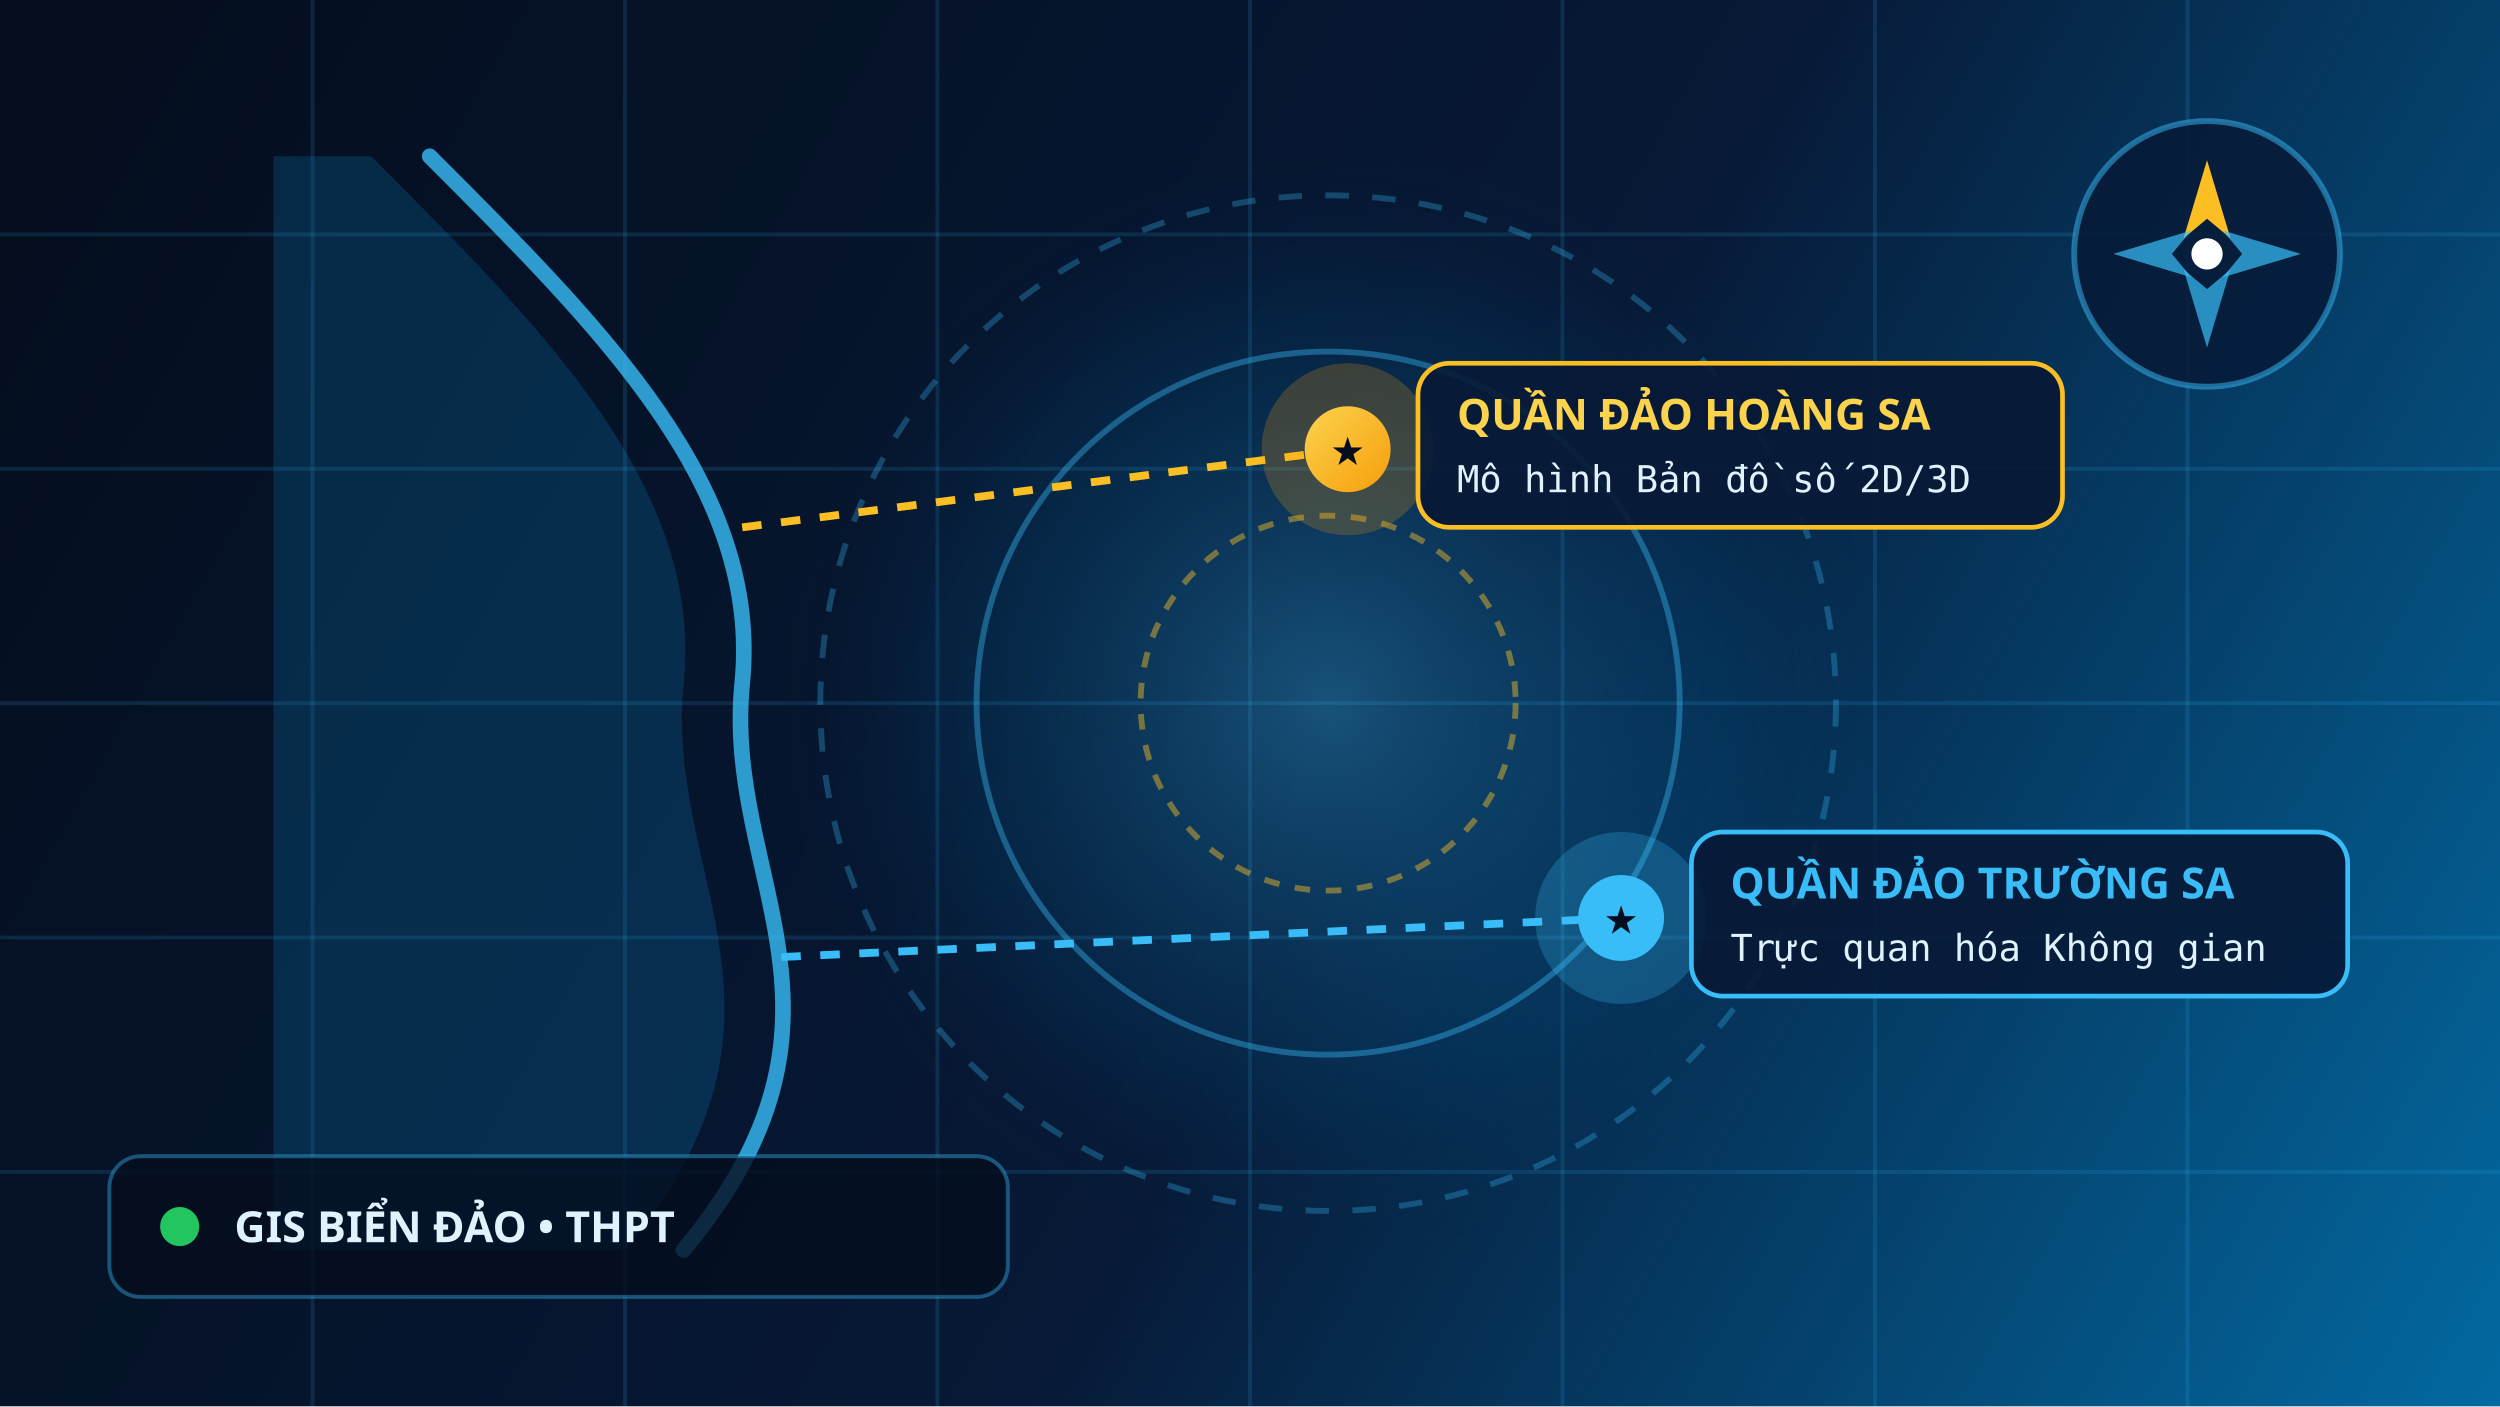
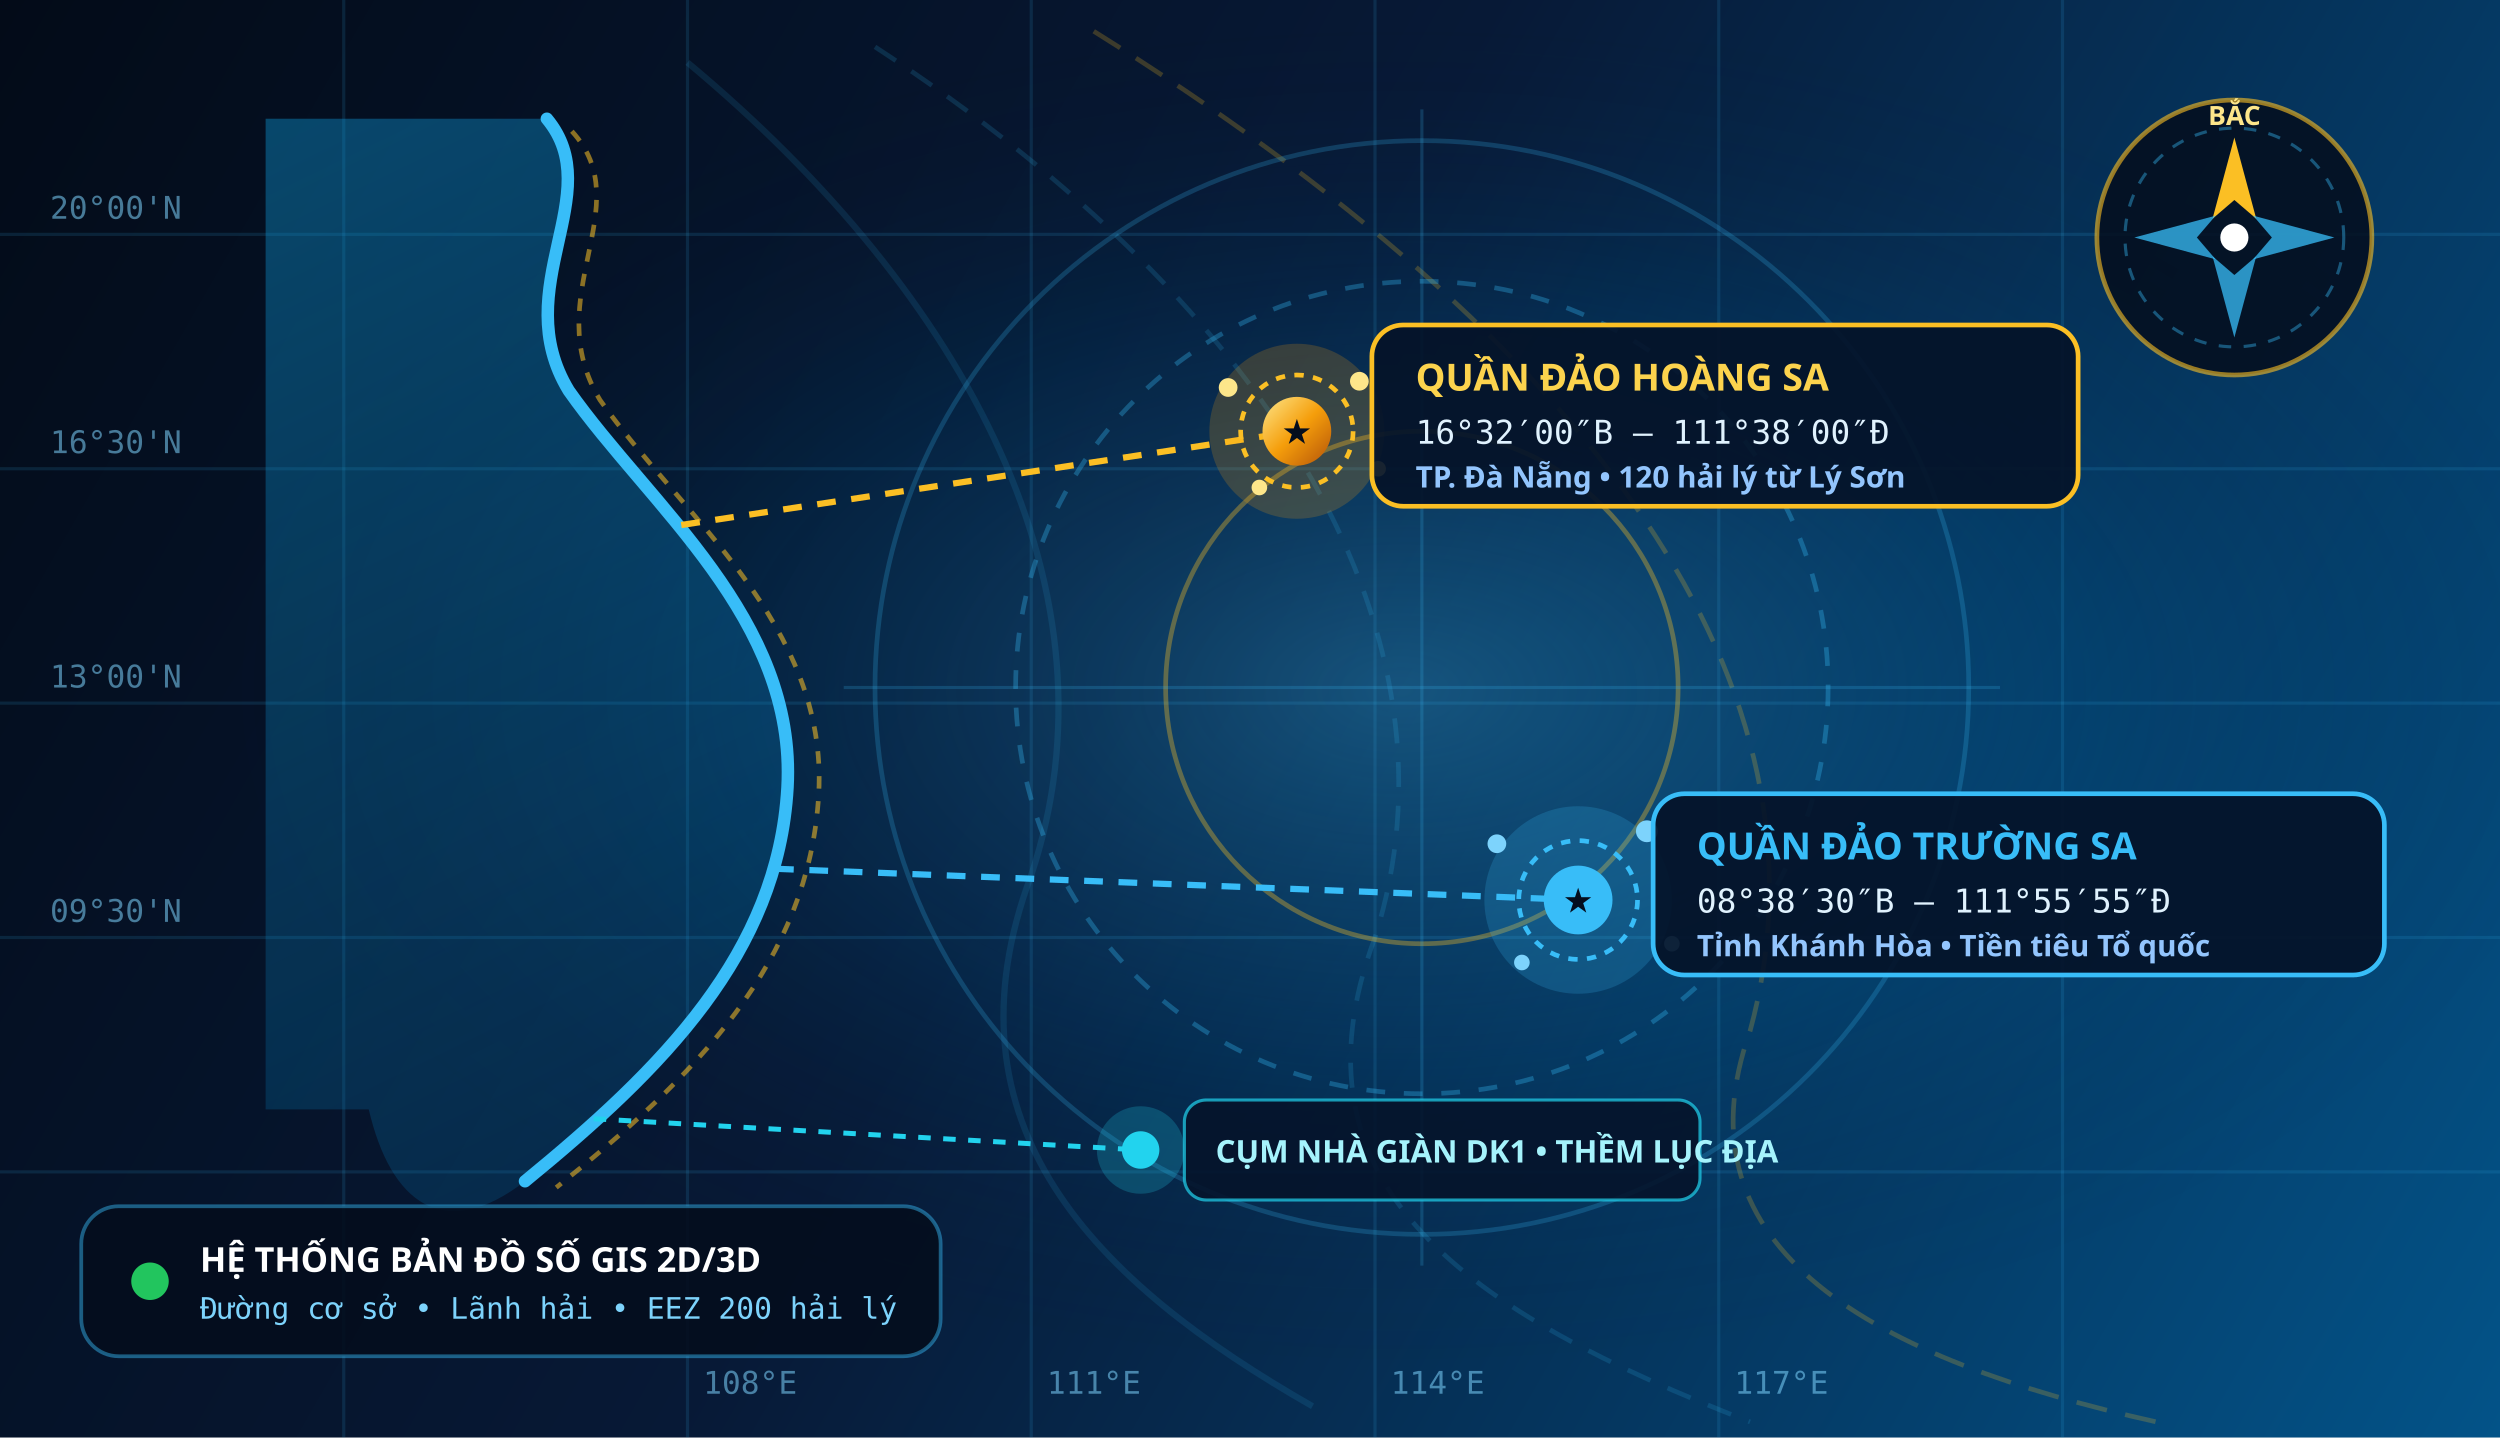
- <svg xmlns="http://www.w3.org/2000/svg" viewBox="0 0 640 360" fill="none">
+ <svg xmlns="http://www.w3.org/2000/svg" viewBox="0 0 800 460" fill="none">
  <defs>
-     <linearGradient id="bgMap" x1="0" y1="0" x2="640" y2="360" gradientUnits="userSpaceOnUse">
-       <stop offset="0%" stop-color="#040D1D" />
-       <stop offset="55%" stop-color="#071936" />
-       <stop offset="100%" stop-color="#0369A1" />
+     <linearGradient id="gisBg" x1="0" y1="0" x2="800" y2="460" gradientUnits="userSpaceOnUse">
+       <stop offset="0%" stop-color="#030B18" />
+       <stop offset="45%" stop-color="#071936" />
+       <stop offset="100%" stop-color="#035388" />
    </linearGradient>
-     <linearGradient id="goldGrad" x1="0" y1="0" x2="1" y2="1">
-       <stop offset="0%" stop-color="#FCD34D" />
-       <stop offset="100%" stop-color="#F59E0B" />
+     <radialGradient id="sonarPulse" cx="56%" cy="48%" r="48%">
+       <stop offset="0%" stop-color="#38BDF8" stop-opacity="0.32" />
+       <stop offset="55%" stop-color="#0284C7" stop-opacity="0.12" />
+       <stop offset="100%" stop-color="#040D1D" stop-opacity="0" />
+     </radialGradient>
+     <linearGradient id="goldPin" x1="0" y1="0" x2="1" y2="1">
+       <stop offset="0%" stop-color="#FDE68A" />
+       <stop offset="50%" stop-color="#F59E0B" />
+       <stop offset="100%" stop-color="#B45309" />
    </linearGradient>
-     <radialGradient id="radarGlow" cx="50%" cy="50%" r="50%">
-       <stop offset="0%" stop-color="#38BDF8" stop-opacity="0.35" />
-       <stop offset="70%" stop-color="#0284C7" stop-opacity="0.1" />
-       <stop offset="100%" stop-color="#071936" stop-opacity="0" />
-     </radialGradient>
+     <linearGradient id="landFill" x1="80" y1="40" x2="260" y2="410" gradientUnits="userSpaceOnUse">
+       <stop offset="0%" stop-color="#0EA5E9" stop-opacity="0.38" />
+       <stop offset="100%" stop-color="#0284C7" stop-opacity="0.14" />
+     </linearGradient>
  </defs>
-   <rect width="640" height="360" fill="url(#bgMap)" />
-   <g stroke="#38BDF8" stroke-opacity="0.14" stroke-width="1">
-     <line x1="0" y1="60" x2="640" y2="60" />
-     <line x1="0" y1="120" x2="640" y2="120" />
-     <line x1="0" y1="180" x2="640" y2="180" />
-     <line x1="0" y1="240" x2="640" y2="240" />
-     <line x1="0" y1="300" x2="640" y2="300" />
-     <line x1="80" y1="0" x2="80" y2="360" />
-     <line x1="160" y1="0" x2="160" y2="360" />
-     <line x1="240" y1="0" x2="240" y2="360" />
-     <line x1="320" y1="0" x2="320" y2="360" />
-     <line x1="400" y1="0" x2="400" y2="360" />
-     <line x1="480" y1="0" x2="480" y2="360" />
-     <line x1="560" y1="0" x2="560" y2="360" />
+   <rect width="800" height="460" fill="url(#gisBg)" />
+   <rect width="800" height="460" fill="url(#sonarPulse)" />
+   <path d="M220 20 C310 95, 360 190, 330 280 C300 360, 350 410, 420 450" stroke="#38BDF8" stroke-opacity="0.12" stroke-width="2" fill="none" />
+   <path d="M280 15 C410 100, 470 205, 440 300 C410 380, 470 420, 560 455" stroke="#38BDF8" stroke-opacity="0.16" stroke-width="1.5" stroke-dasharray="8 6" fill="none" />
+   <path d="M350 10 C510 110, 590 220, 560 330 C535 400, 600 435, 690 455" stroke="#FBBF24" stroke-opacity="0.22" stroke-width="1.5" stroke-dasharray="10 6" fill="none" />
+   <g stroke="#38BDF8" stroke-opacity="0.13" stroke-width="1">
+     <line x1="0" y1="75" x2="800" y2="75" />
+     <line x1="0" y1="150" x2="800" y2="150" />
+     <line x1="0" y1="225" x2="800" y2="225" />
+     <line x1="0" y1="300" x2="800" y2="300" />
+     <line x1="0" y1="375" x2="800" y2="375" />
+     <line x1="110" y1="0" x2="110" y2="460" />
+     <line x1="220" y1="0" x2="220" y2="460" />
+     <line x1="330" y1="0" x2="330" y2="460" />
+     <line x1="440" y1="0" x2="440" y2="460" />
+     <line x1="550" y1="0" x2="550" y2="460" />
+     <line x1="660" y1="0" x2="660" y2="460" />
  </g>
-   <circle cx="340" cy="180" r="145" fill="url(#radarGlow)" />
-   <circle cx="340" cy="180" r="130" stroke="#38BDF8" stroke-opacity="0.3" stroke-width="1.5" stroke-dasharray="6 6" />
-   <circle cx="340" cy="180" r="90" stroke="#38BDF8" stroke-opacity="0.4" stroke-width="1.5" />
-   <circle cx="340" cy="180" r="48" stroke="#FBBF24" stroke-opacity="0.45" stroke-width="1.5" stroke-dasharray="4 4" />
-   <path d="M110 40 C155 85, 195 125, 190 175 C185 225, 225 260, 175 320" stroke="#38BDF8" stroke-width="4" stroke-linecap="round" opacity="0.8" />
-   <path d="M95 40 C140 85, 180 125, 175 175 C170 225, 210 260, 160 320 L70 320 L70 40 Z" fill="#0EA5E9" fill-opacity="0.18" />
-   <line x1="190" y1="135" x2="345" y2="115" stroke="#FBBF24" stroke-width="2" stroke-dasharray="5 5" />
-   <line x1="200" y1="245" x2="415" y2="235" stroke="#38BDF8" stroke-width="2" stroke-dasharray="5 5" />
-   <g transform="translate(345, 115)">
-     <circle cx="0" cy="0" r="22" fill="#F59E0B" fill-opacity="0.22" />
-     <circle cx="0" cy="0" r="11" fill="url(#goldGrad)" />
-     <text x="0" y="4" text-anchor="middle" fill="#040D1D" font-family="sans-serif" font-size="10" font-weight="800">★</text>
-     <rect x="18" y="-22" width="165" height="42" rx="8" fill="#071936" fill-opacity="0.9" stroke="#FBBF24" stroke-width="1.2" />
-     <text x="28" y="-5" fill="#FCD34D" font-family="sans-serif" font-size="11" font-weight="700">QUẦN ĐẢO HOÀNG SA</text>
-     <text x="28" y="11" fill="#E0F2FE" font-family="monospace" font-size="9.5">Mô hình Bản đồ số 2D/3D</text>
+   <g fill="#7DD3FC" fill-opacity="0.55" font-family="monospace" font-size="10">
+     <text x="16" y="70">20°00'N</text>
+     <text x="16" y="145">16°30'N</text>
+     <text x="16" y="220">13°00'N</text>
+     <text x="16" y="295">09°30'N</text>
+     <text x="225" y="446">108°E</text>
+     <text x="335" y="446">111°E</text>
+     <text x="445" y="446">114°E</text>
+     <text x="555" y="446">117°E</text>
  </g>
-   <g transform="translate(415, 235)">
-     <circle cx="0" cy="0" r="22" fill="#38BDF8" fill-opacity="0.25" />
+   <g transform="translate(455, 220)">
+     <circle cx="0" cy="0" r="175" stroke="#38BDF8" stroke-opacity="0.22" stroke-width="1.5" />
+     <circle cx="0" cy="0" r="130" stroke="#38BDF8" stroke-opacity="0.32" stroke-width="1.5" stroke-dasharray="6 6" />
+     <circle cx="0" cy="0" r="82" stroke="#FBBF24" stroke-opacity="0.35" stroke-width="1.5" />
+     <line x1="-185" y1="0" x2="185" y2="0" stroke="#38BDF8" stroke-opacity="0.2" stroke-width="1" />
+     <line x1="0" y1="-185" x2="0" y2="185" stroke="#38BDF8" stroke-opacity="0.2" stroke-width="1" />
+   </g>
+   <path d="M85 38 L175 38 C195 62, 162 92, 182 125 C208 162, 255 198, 252 252 C249 305, 212 342, 168 378 C142 398, 125 385, 118 355 L85 355 Z" fill="url(#landFill)" />
+   <path d="M175 38 C195 62, 162 92, 182 125 C208 162, 255 198, 252 252 C249 305, 212 342, 168 378" stroke="#38BDF8" stroke-width="4" stroke-linecap="round" />
+   <path d="M183 42 C205 66, 172 95, 192 128 C218 165, 265 200, 262 254 C259 308, 222 345, 178 380" stroke="#FBBF24" stroke-opacity="0.55" stroke-width="1.5" stroke-dasharray="4 4" fill="none" />
+   <line x1="218" y1="168" x2="415" y2="138" stroke="#FBBF24" stroke-width="2" stroke-dasharray="6 5" />
+   <line x1="248" y1="278" x2="505" y2="288" stroke="#38BDF8" stroke-width="2" stroke-dasharray="6 5" />
+   <line x1="190" y1="358" x2="365" y2="368" stroke="#22D3EE" stroke-width="1.6" stroke-dasharray="4 4" />
+   <g transform="translate(415, 138)">
+     <circle cx="0" cy="0" r="28" fill="#F59E0B" fill-opacity="0.2" />
+     <circle cx="0" cy="0" r="18" stroke="#FBBF24" stroke-width="1.5" stroke-dasharray="3 3" />
+     <circle cx="0" cy="0" r="11" fill="url(#goldPin)" />
+     <text x="0" y="4" text-anchor="middle" fill="#040D1D" font-family="sans-serif" font-size="11" font-weight="900">★</text>
+     <circle cx="-22" cy="-14" r="3" fill="#FDE68A" />
+     <circle cx="-12" cy="18" r="2.5" fill="#FDE68A" />
+     <circle cx="20" cy="-16" r="3" fill="#FDE68A" />
+     <circle cx="26" cy="12" r="2.5" fill="#FDE68A" />
+     <rect x="24" y="-34" width="226" height="58" rx="10" fill="#051329" fill-opacity="0.92" stroke="#FBBF24" stroke-width="1.5" />
+     <text x="38" y="-13" fill="#FCD34D" font-family="sans-serif" font-size="12" font-weight="800">QUẦN ĐẢO HOÀNG SA</text>
+     <text x="38" y="4" fill="#E0F2FE" font-family="monospace" font-size="10.5">16°32′00″B — 111°38′00″Đ</text>
+     <text x="38" y="18" fill="#93C5FD" font-family="sans-serif" font-size="9.5" font-weight="600">TP. Đà Nẵng • 120 hải lý từ Lý Sơn</text>
+   </g>
+   <g transform="translate(505, 288)">
+     <circle cx="0" cy="0" r="30" fill="#38BDF8" fill-opacity="0.2" />
+     <circle cx="0" cy="0" r="19" stroke="#38BDF8" stroke-width="1.5" stroke-dasharray="3 3" />
    <circle cx="0" cy="0" r="11" fill="#38BDF8" />
-     <text x="0" y="4" text-anchor="middle" fill="#040D1D" font-family="sans-serif" font-size="10" font-weight="800">★</text>
-     <rect x="18" y="-22" width="168" height="42" rx="8" fill="#071936" fill-opacity="0.9" stroke="#38BDF8" stroke-width="1.2" />
-     <text x="28" y="-5" fill="#38BDF8" font-family="sans-serif" font-size="11" font-weight="700">QUẦN ĐẢO TRƯỜNG SA</text>
-     <text x="28" y="11" fill="#E0F2FE" font-family="monospace" font-size="9.5">Trực quan hóa Không gian</text>
+     <text x="0" y="4" text-anchor="middle" fill="#040D1D" font-family="sans-serif" font-size="11" font-weight="900">★</text>
+     <circle cx="-26" cy="-18" r="3" fill="#7DD3FC" />
+     <circle cx="-18" cy="20" r="2.5" fill="#7DD3FC" />
+     <circle cx="22" cy="-22" r="3.5" fill="#7DD3FC" />
+     <circle cx="30" cy="14" r="2.5" fill="#7DD3FC" />
+     <rect x="24" y="-34" width="234" height="58" rx="10" fill="#051329" fill-opacity="0.92" stroke="#38BDF8" stroke-width="1.5" />
+     <text x="38" y="-13" fill="#38BDF8" font-family="sans-serif" font-size="12" font-weight="800">QUẦN ĐẢO TRƯỜNG SA</text>
+     <text x="38" y="4" fill="#E0F2FE" font-family="monospace" font-size="10.5">08°38′30″B — 111°55′55″Đ</text>
+     <text x="38" y="18" fill="#93C5FD" font-family="sans-serif" font-size="9.5" font-weight="600">Tỉnh Khánh Hòa • Tiền tiêu Tổ quốc</text>
  </g>
-   <g transform="translate(565, 65)">
-     <circle cx="0" cy="0" r="34" fill="#071936" fill-opacity="0.85" stroke="#38BDF8" stroke-opacity="0.5" stroke-width="1.5" />
-     <polygon points="0,-24 6,-4 0,-9 -6,-4" fill="#FBBF24" />
-     <polygon points="0,24 6,4 0,9 -6,4" fill="#38BDF8" opacity="0.7" />
-     <polygon points="-24,0 -4,-6 -9,0 -4,6" fill="#38BDF8" opacity="0.7" />
-     <polygon points="24,0 4,-6 9,0 4,6" fill="#38BDF8" opacity="0.7" />
-     <circle cx="0" cy="0" r="4" fill="#FFFFFF" />
+   <g transform="translate(365, 368)">
+     <circle cx="0" cy="0" r="14" fill="#22D3EE" fill-opacity="0.22" />
+     <circle cx="0" cy="0" r="6" fill="#22D3EE" />
+     <rect x="14" y="-16" width="165" height="32" rx="7" fill="#051329" fill-opacity="0.88" stroke="#22D3EE" stroke-opacity="0.7" />
+     <text x="24" y="4" fill="#A5F3FC" font-family="sans-serif" font-size="10" font-weight="700">CỤM NHÀ GIÀN DK1 • THỀM LỤC ĐỊA</text>
  </g>
-   <g transform="translate(28, 296)">
-     <rect width="230" height="36" rx="8" fill="#040D1D" fill-opacity="0.8" stroke="#38BDF8" stroke-opacity="0.4" />
-     <circle cx="18" cy="18" r="5" fill="#22C55E" />
-     <text x="32" y="22" fill="#E0F2FE" font-family="sans-serif" font-size="11" font-weight="700">GIS BIỂN ĐẢO • THPT</text>
+   <g transform="translate(715, 76)">
+     <circle cx="0" cy="0" r="44" fill="#040D1D" fill-opacity="0.85" stroke="#FBBF24" stroke-opacity="0.6" stroke-width="1.5" />
+     <circle cx="0" cy="0" r="35" stroke="#38BDF8" stroke-opacity="0.4" stroke-width="1" stroke-dasharray="4 4" />
+     <polygon points="0,-32 7,-6 0,-12 -7,-6" fill="#FBBF24" />
+     <polygon points="0,32 7,6 0,12 -7,6" fill="#38BDF8" opacity="0.75" />
+     <polygon points="-32,0 -6,-7 -12,0 -6,7" fill="#38BDF8" opacity="0.75" />
+     <polygon points="32,0 6,-7 12,0 6,7" fill="#38BDF8" opacity="0.75" />
+     <circle cx="0" cy="0" r="4.5" fill="#FFFFFF" />
+     <text x="0" y="-36" text-anchor="middle" fill="#FDE68A" font-family="sans-serif" font-size="8.5" font-weight="800">BẮC</text>
+   </g>
+   <g transform="translate(26, 386)">
+     <rect width="275" height="48" rx="12" fill="#040D1D" fill-opacity="0.88" stroke="#38BDF8" stroke-opacity="0.45" stroke-width="1.2" />
+     <circle cx="22" cy="24" r="6" fill="#22C55E" />
+     <text x="38" y="21" fill="#FFFFFF" font-family="sans-serif" font-size="11" font-weight="800">HỆ THỐNG BẢN ĐỒ SỐ GIS 2D/3D</text>
+     <text x="38" y="36" fill="#7DD3FC" font-family="monospace" font-size="9.5">Đường cơ sở • Lãnh hải • EEZ 200 hải lý</text>
  </g>
</svg>
